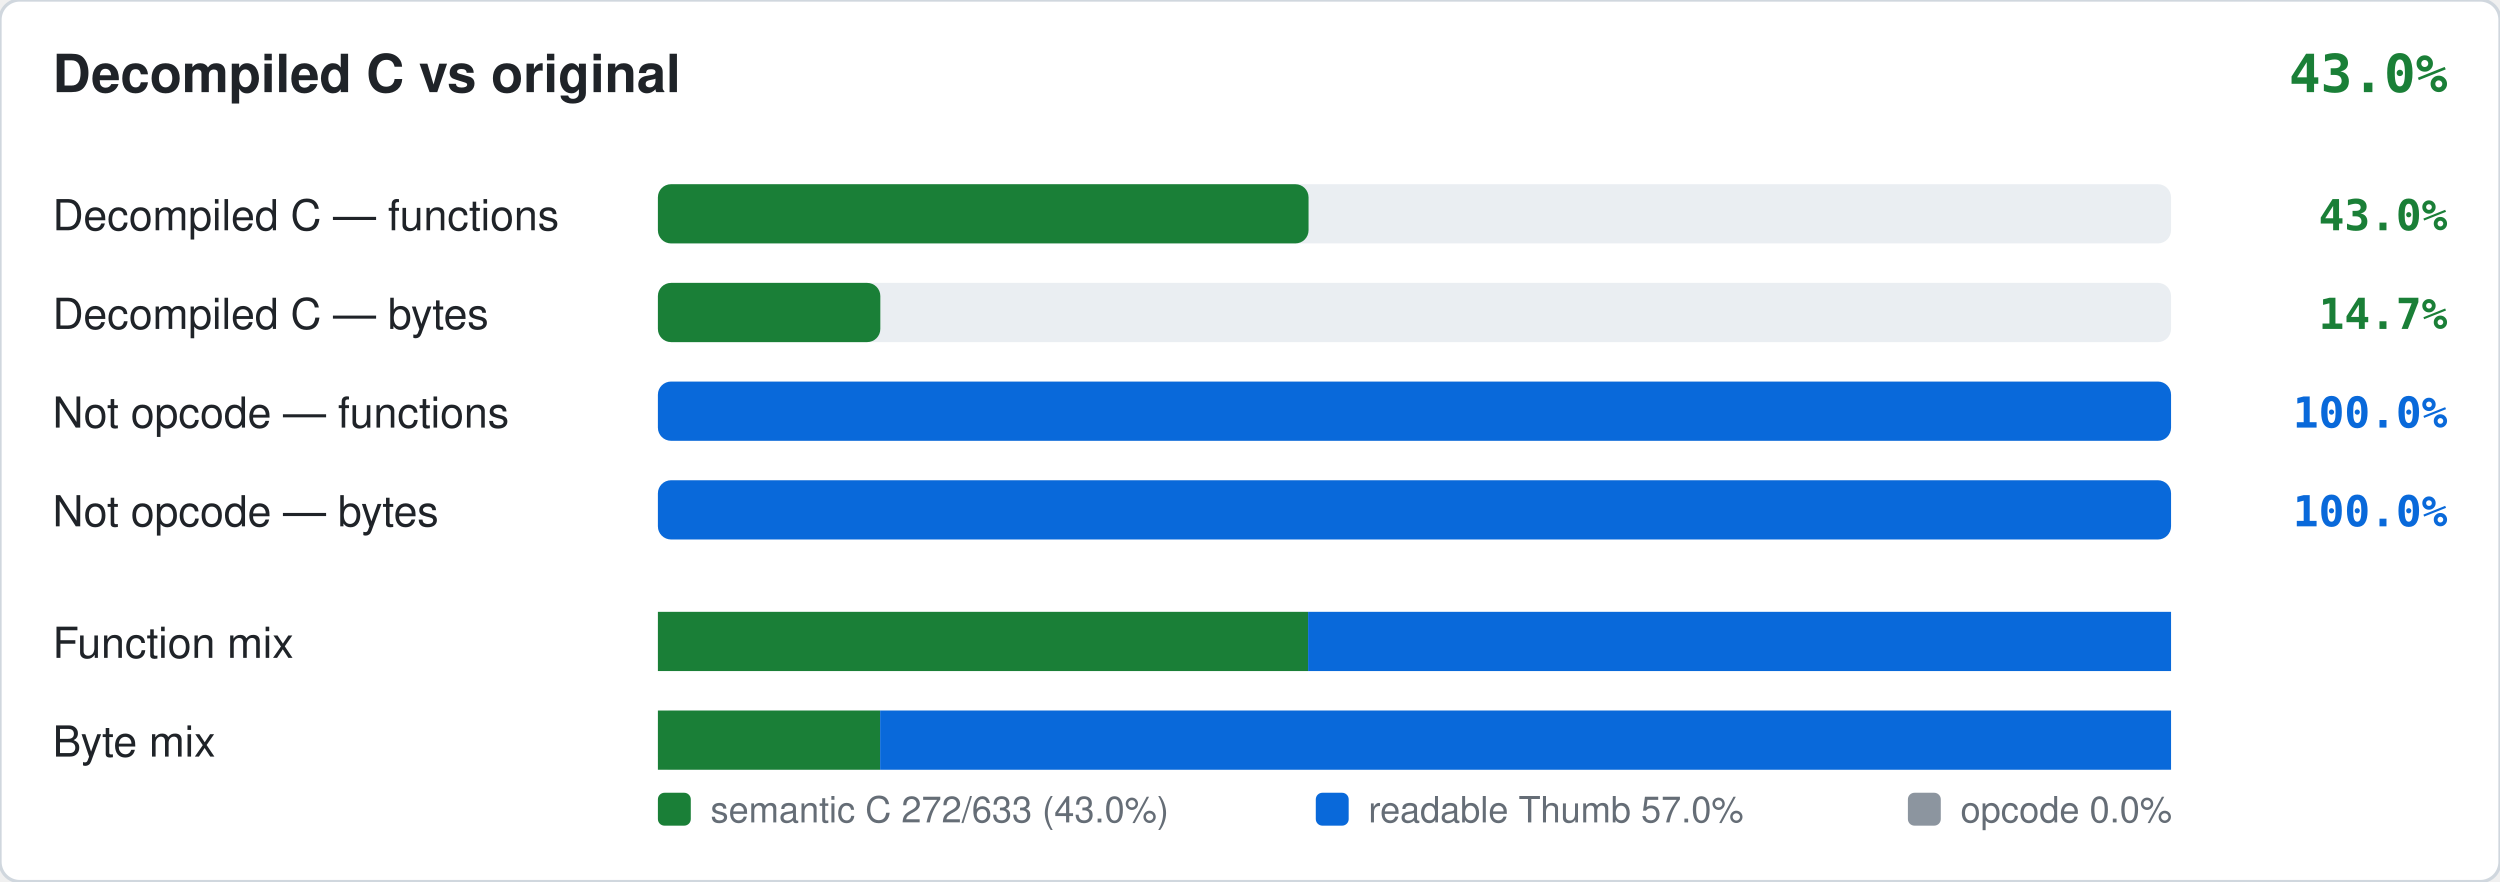
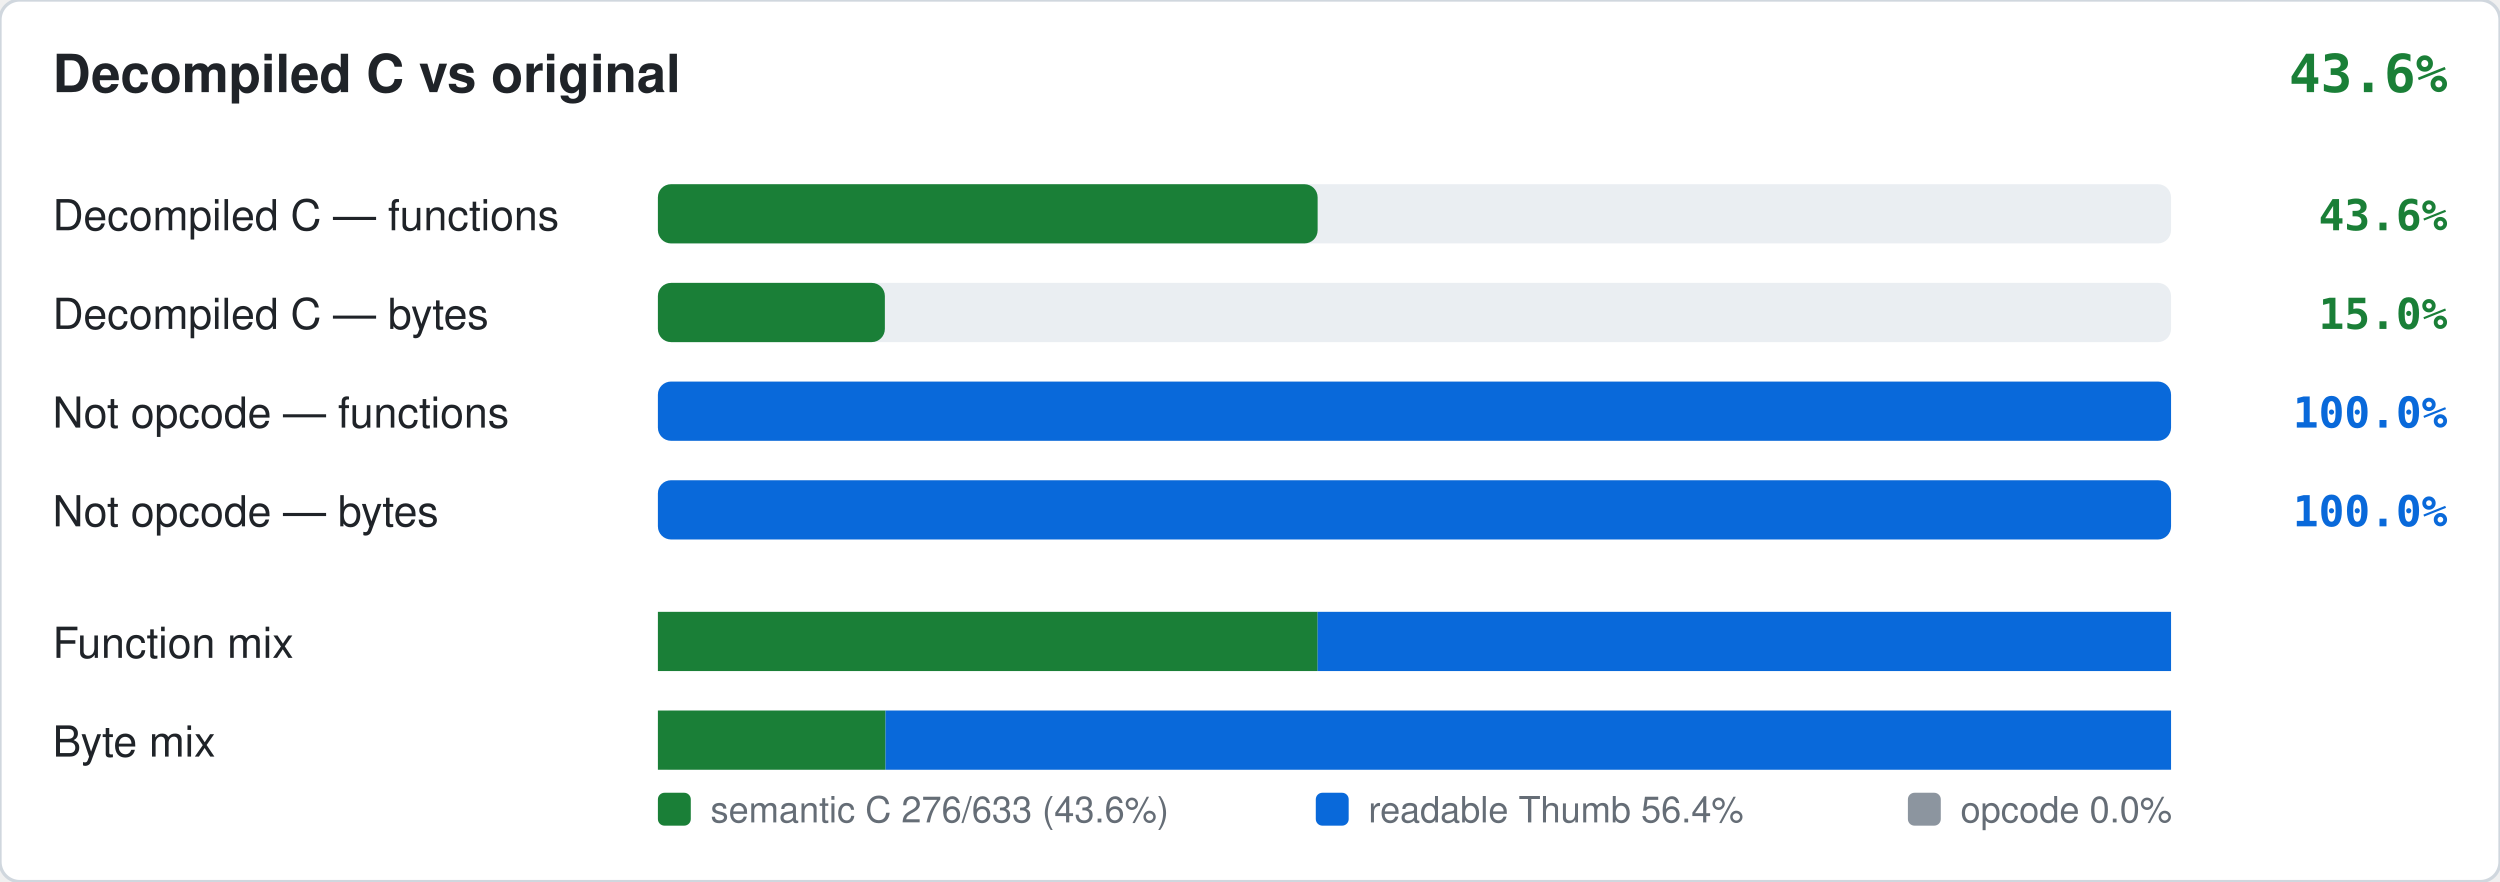
- <svg xmlns="http://www.w3.org/2000/svg" width="760" height="268" viewBox="0 0 760 268" role="img" aria-label="Decompiled C 43.0% functions, 14.7% bytes (272/633, 13,258/90,272)">
+ <svg xmlns="http://www.w3.org/2000/svg" width="760" height="268" viewBox="0 0 760 268" role="img" aria-label="Decompiled C 43.6% functions, 15.0% bytes (276/633, 13,580/90,272)">
  <rect width="760" height="268" rx="6" fill="#ffffff" stroke="#d0d7de" />
  <text x="16" y="28" font-family="-apple-system,BlinkMacSystemFont,Segoe UI,Helvetica,Arial,sans-serif" font-size="16" font-weight="600" fill="#1f2328">Decompiled C vs original</text>
-   <text x="744" y="28" text-anchor="end" font-family="ui-monospace,SFMono-Regular,Menlo,Consolas,monospace" font-size="16" font-weight="700" fill="#1a7f37">43.0%</text>
+   <text x="744" y="28" text-anchor="end" font-family="ui-monospace,SFMono-Regular,Menlo,Consolas,monospace" font-size="16" font-weight="700" fill="#1a7f37">43.6%</text>
  <text x="16" y="70" font-family="-apple-system,BlinkMacSystemFont,Segoe UI,Helvetica,Arial,sans-serif" font-size="13" fill="#1f2328">Decompiled C — functions</text>
  <rect x="200.00" y="56.00" width="460.00" height="18.00" rx="4" fill="#eaeef2" />
-   <rect x="200.00" y="56.00" width="197.80" height="18.00" rx="4" fill="#1a7f37" />
-   <text x="744" y="70" text-anchor="end" font-family="ui-monospace,SFMono-Regular,Menlo,Consolas,monospace" font-size="13" font-weight="700" fill="#1a7f37">43.0%</text>
+   <rect x="200.00" y="56.00" width="200.56" height="18.00" rx="4" fill="#1a7f37" />
+   <text x="744" y="70" text-anchor="end" font-family="ui-monospace,SFMono-Regular,Menlo,Consolas,monospace" font-size="13" font-weight="700" fill="#1a7f37">43.6%</text>
  <text x="16" y="100" font-family="-apple-system,BlinkMacSystemFont,Segoe UI,Helvetica,Arial,sans-serif" font-size="13" fill="#1f2328">Decompiled C — bytes</text>
  <rect x="200.00" y="86.00" width="460.00" height="18.00" rx="4" fill="#eaeef2" />
-   <rect x="200.00" y="86.00" width="67.62" height="18.00" rx="4" fill="#1a7f37" />
-   <text x="744" y="100" text-anchor="end" font-family="ui-monospace,SFMono-Regular,Menlo,Consolas,monospace" font-size="13" font-weight="700" fill="#1a7f37">14.7%</text>
+   <rect x="200.00" y="86.00" width="69.00" height="18.00" rx="4" fill="#1a7f37" />
+   <text x="744" y="100" text-anchor="end" font-family="ui-monospace,SFMono-Regular,Menlo,Consolas,monospace" font-size="13" font-weight="700" fill="#1a7f37">15.0%</text>
  <text x="16" y="130" font-family="-apple-system,BlinkMacSystemFont,Segoe UI,Helvetica,Arial,sans-serif" font-size="13" fill="#1f2328">Not opcode — functions</text>
  <rect x="200.00" y="116.00" width="460.00" height="18.00" rx="4" fill="#eaeef2" />
  <rect x="200.00" y="116.00" width="460.00" height="18.00" rx="4" fill="#0969da" />
  <text x="744" y="130" text-anchor="end" font-family="ui-monospace,SFMono-Regular,Menlo,Consolas,monospace" font-size="13" font-weight="700" fill="#0969da">100.0%</text>
  <text x="16" y="160" font-family="-apple-system,BlinkMacSystemFont,Segoe UI,Helvetica,Arial,sans-serif" font-size="13" fill="#1f2328">Not opcode — bytes</text>
  <rect x="200.00" y="146.00" width="460.00" height="18.00" rx="4" fill="#eaeef2" />
  <rect x="200.00" y="146.00" width="460.00" height="18.00" rx="4" fill="#0969da" />
  <text x="744" y="160" text-anchor="end" font-family="ui-monospace,SFMono-Regular,Menlo,Consolas,monospace" font-size="13" font-weight="700" fill="#0969da">100.0%</text>
  <text x="16" y="200" font-family="-apple-system,BlinkMacSystemFont,Segoe UI,Helvetica,Arial,sans-serif" font-size="13" fill="#1f2328">Function mix</text>
  <rect x="200.00" y="186.00" width="460.00" height="18.00" rx="4" fill="#eaeef2" />
-   <rect x="200.00" y="186.00" width="197.66" height="18.00" fill="#1a7f37" />
-   <rect x="397.66" y="186.00" width="262.34" height="18.00" fill="#0969da" />
+   <rect x="200.00" y="186.00" width="200.57" height="18.00" fill="#1a7f37" />
+   <rect x="400.57" y="186.00" width="259.43" height="18.00" fill="#0969da" />
  <text x="16" y="230" font-family="-apple-system,BlinkMacSystemFont,Segoe UI,Helvetica,Arial,sans-serif" font-size="13" fill="#1f2328">Byte mix</text>
  <rect x="200.00" y="216.00" width="460.00" height="18.00" rx="4" fill="#eaeef2" />
-   <rect x="200.00" y="216.00" width="67.56" height="18.00" fill="#1a7f37" />
-   <rect x="267.56" y="216.00" width="392.44" height="18.00" fill="#0969da" />
+   <rect x="200.00" y="216.00" width="69.20" height="18.00" fill="#1a7f37" />
+   <rect x="269.20" y="216.00" width="390.80" height="18.00" fill="#0969da" />
  <rect x="200" y="241" width="10" height="10" rx="2" fill="#1a7f37" />
-   <text x="216" y="250" font-family="-apple-system,BlinkMacSystemFont,Segoe UI,Helvetica,Arial,sans-serif" font-size="11" fill="#656d76">semantic C 272/633 (43.0%)</text>
+   <text x="216" y="250" font-family="-apple-system,BlinkMacSystemFont,Segoe UI,Helvetica,Arial,sans-serif" font-size="11" fill="#656d76">semantic C 276/633 (43.6%)</text>
  <rect x="400" y="241" width="10" height="10" rx="2" fill="#0969da" />
-   <text x="416" y="250" font-family="-apple-system,BlinkMacSystemFont,Segoe UI,Helvetica,Arial,sans-serif" font-size="11" fill="#656d76">readable Thumb 57.0%</text>
+   <text x="416" y="250" font-family="-apple-system,BlinkMacSystemFont,Segoe UI,Helvetica,Arial,sans-serif" font-size="11" fill="#656d76">readable Thumb 56.4%</text>
  <rect x="580" y="241" width="10" height="10" rx="2" fill="#8c959f" />
  <text x="596" y="250" font-family="-apple-system,BlinkMacSystemFont,Segoe UI,Helvetica,Arial,sans-serif" font-size="11" fill="#656d76">opcode 0.0%</text>
</svg>
